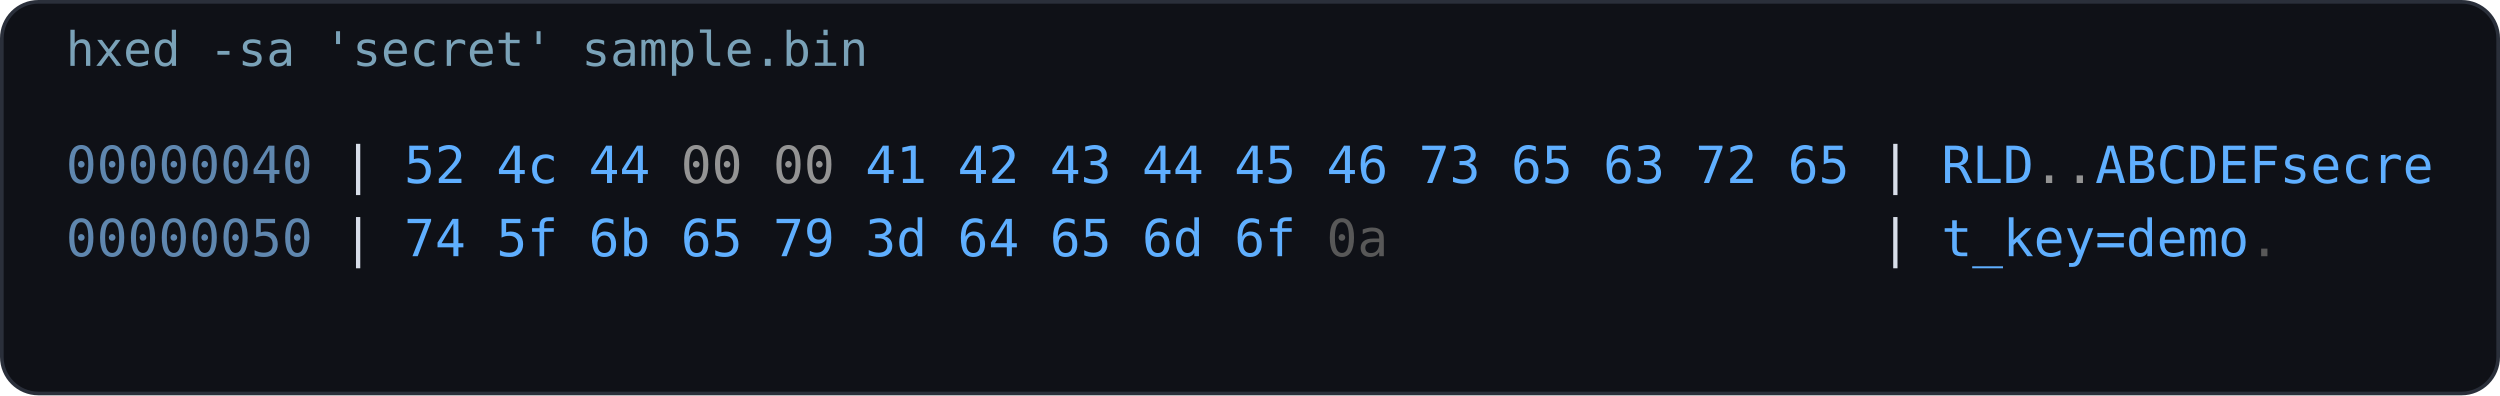
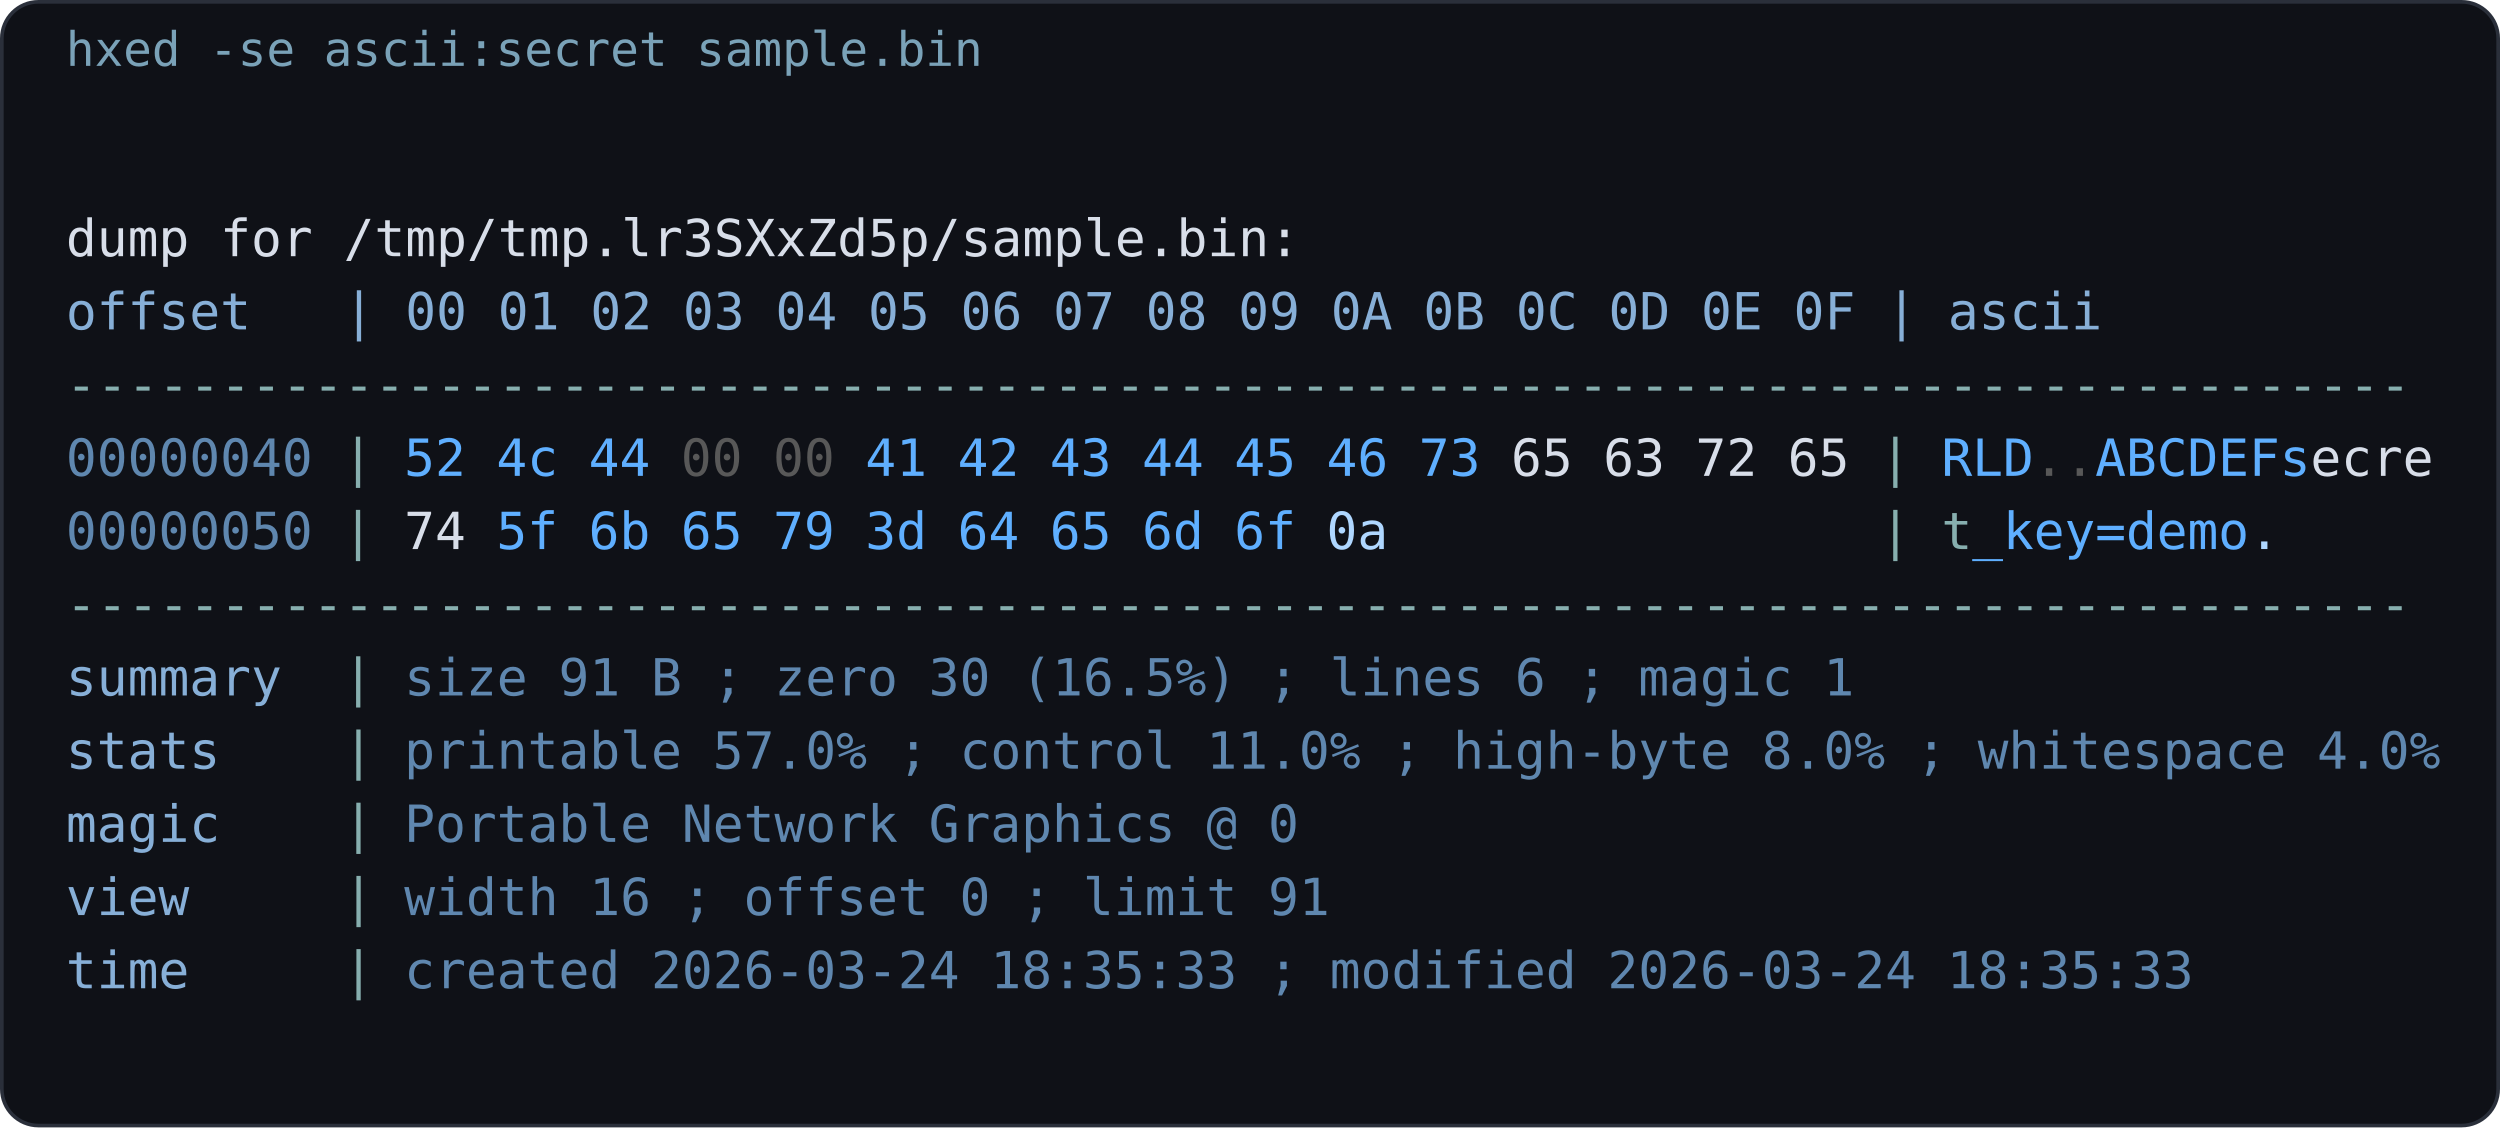
- <svg xmlns="http://www.w3.org/2000/svg" viewBox="0 0 683 108" width="683" height="108" role="img" aria-label="hxed -sa 'secret' sample.bin">
-   <rect x="0.5" y="0.5" width="682" height="107" rx="10" fill="#0f1117" stroke="#2a2f3a" />
-   <text x="18" y="18" fill="#7aa2b8" font-size="13" font-family="DejaVu Sans Mono, Consolas, monospace">hxed -sa 'secret' sample.bin</text>
-   <text x="18.0" y="50" fill="#5f87af" font-size="14" font-family="DejaVu Sans Mono, Consolas, monospace" xml:space="preserve">00000040</text>
-   <text x="85.2" y="50" fill="#d8dee9" font-size="14" font-family="DejaVu Sans Mono, Consolas, monospace" xml:space="preserve"> | </text>
-   <text x="110.4" y="50" fill="#5fafff" font-size="14" font-family="DejaVu Sans Mono, Consolas, monospace" xml:space="preserve">52 </text>
-   <text x="135.6" y="50" fill="#5fafff" font-size="14" font-family="DejaVu Sans Mono, Consolas, monospace" xml:space="preserve">4c </text>
-   <text x="160.8" y="50" fill="#5fafff" font-size="14" font-family="DejaVu Sans Mono, Consolas, monospace" xml:space="preserve">44 </text>
-   <text x="186.0" y="50" fill="#949494" font-size="14" font-family="DejaVu Sans Mono, Consolas, monospace" xml:space="preserve">00 </text>
-   <text x="211.2" y="50" fill="#949494" font-size="14" font-family="DejaVu Sans Mono, Consolas, monospace" xml:space="preserve">00 </text>
-   <text x="236.4" y="50" fill="#5fafff" font-size="14" font-family="DejaVu Sans Mono, Consolas, monospace" xml:space="preserve">41 </text>
-   <text x="261.6" y="50" fill="#5fafff" font-size="14" font-family="DejaVu Sans Mono, Consolas, monospace" xml:space="preserve">42 </text>
-   <text x="286.8" y="50" fill="#5fafff" font-size="14" font-family="DejaVu Sans Mono, Consolas, monospace" xml:space="preserve">43 </text>
-   <text x="312.0" y="50" fill="#5fafff" font-size="14" font-family="DejaVu Sans Mono, Consolas, monospace" xml:space="preserve">44 </text>
-   <text x="337.2" y="50" fill="#5fafff" font-size="14" font-family="DejaVu Sans Mono, Consolas, monospace" xml:space="preserve">45 </text>
-   <text x="362.4" y="50" fill="#5fafff" font-size="14" font-family="DejaVu Sans Mono, Consolas, monospace" xml:space="preserve">46 </text>
-   <text x="387.6" y="50" fill="#5fafff" font-size="14" font-family="DejaVu Sans Mono, Consolas, monospace" xml:space="preserve">73 </text>
-   <text x="412.8" y="50" fill="#5fafff" font-size="14" font-family="DejaVu Sans Mono, Consolas, monospace" xml:space="preserve">65 </text>
-   <text x="438.0" y="50" fill="#5fafff" font-size="14" font-family="DejaVu Sans Mono, Consolas, monospace" xml:space="preserve">63 </text>
-   <text x="463.2" y="50" fill="#5fafff" font-size="14" font-family="DejaVu Sans Mono, Consolas, monospace" xml:space="preserve">72 </text>
-   <text x="488.4" y="50" fill="#5fafff" font-size="14" font-family="DejaVu Sans Mono, Consolas, monospace" xml:space="preserve">65 </text>
-   <text x="513.6" y="50" fill="#d8dee9" font-size="14" font-family="DejaVu Sans Mono, Consolas, monospace" xml:space="preserve">| </text>
-   <text x="530.4" y="50" fill="#5fafff" font-size="14" font-family="DejaVu Sans Mono, Consolas, monospace" xml:space="preserve">R</text>
-   <text x="538.8" y="50" fill="#5fafff" font-size="14" font-family="DejaVu Sans Mono, Consolas, monospace" xml:space="preserve">L</text>
-   <text x="547.2" y="50" fill="#5fafff" font-size="14" font-family="DejaVu Sans Mono, Consolas, monospace" xml:space="preserve">D</text>
-   <text x="555.6" y="50" fill="#949494" font-size="14" font-family="DejaVu Sans Mono, Consolas, monospace" xml:space="preserve">.</text>
-   <text x="564.0" y="50" fill="#949494" font-size="14" font-family="DejaVu Sans Mono, Consolas, monospace" xml:space="preserve">.</text>
-   <text x="572.4" y="50" fill="#5fafff" font-size="14" font-family="DejaVu Sans Mono, Consolas, monospace" xml:space="preserve">A</text>
-   <text x="580.8" y="50" fill="#5fafff" font-size="14" font-family="DejaVu Sans Mono, Consolas, monospace" xml:space="preserve">B</text>
-   <text x="589.2" y="50" fill="#5fafff" font-size="14" font-family="DejaVu Sans Mono, Consolas, monospace" xml:space="preserve">C</text>
-   <text x="597.6" y="50" fill="#5fafff" font-size="14" font-family="DejaVu Sans Mono, Consolas, monospace" xml:space="preserve">D</text>
-   <text x="606.0" y="50" fill="#5fafff" font-size="14" font-family="DejaVu Sans Mono, Consolas, monospace" xml:space="preserve">E</text>
-   <text x="614.4" y="50" fill="#5fafff" font-size="14" font-family="DejaVu Sans Mono, Consolas, monospace" xml:space="preserve">F</text>
-   <text x="622.8" y="50" fill="#5fafff" font-size="14" font-family="DejaVu Sans Mono, Consolas, monospace" xml:space="preserve">s</text>
-   <text x="631.2" y="50" fill="#5fafff" font-size="14" font-family="DejaVu Sans Mono, Consolas, monospace" xml:space="preserve">e</text>
-   <text x="639.6" y="50" fill="#5fafff" font-size="14" font-family="DejaVu Sans Mono, Consolas, monospace" xml:space="preserve">c</text>
-   <text x="648.0" y="50" fill="#5fafff" font-size="14" font-family="DejaVu Sans Mono, Consolas, monospace" xml:space="preserve">r</text>
-   <text x="656.4" y="50" fill="#5fafff" font-size="14" font-family="DejaVu Sans Mono, Consolas, monospace" xml:space="preserve">e</text>
-   <text x="18.0" y="70" fill="#5f87af" font-size="14" font-family="DejaVu Sans Mono, Consolas, monospace" xml:space="preserve">00000050</text>
-   <text x="85.2" y="70" fill="#d8dee9" font-size="14" font-family="DejaVu Sans Mono, Consolas, monospace" xml:space="preserve"> | </text>
-   <text x="110.4" y="70" fill="#5fafff" font-size="14" font-family="DejaVu Sans Mono, Consolas, monospace" xml:space="preserve">74 </text>
-   <text x="135.6" y="70" fill="#5fafff" font-size="14" font-family="DejaVu Sans Mono, Consolas, monospace" xml:space="preserve">5f </text>
-   <text x="160.8" y="70" fill="#5fafff" font-size="14" font-family="DejaVu Sans Mono, Consolas, monospace" xml:space="preserve">6b </text>
-   <text x="186.0" y="70" fill="#5fafff" font-size="14" font-family="DejaVu Sans Mono, Consolas, monospace" xml:space="preserve">65 </text>
-   <text x="211.2" y="70" fill="#5fafff" font-size="14" font-family="DejaVu Sans Mono, Consolas, monospace" xml:space="preserve">79 </text>
-   <text x="236.4" y="70" fill="#5fafff" font-size="14" font-family="DejaVu Sans Mono, Consolas, monospace" xml:space="preserve">3d </text>
-   <text x="261.6" y="70" fill="#5fafff" font-size="14" font-family="DejaVu Sans Mono, Consolas, monospace" xml:space="preserve">64 </text>
-   <text x="286.8" y="70" fill="#5fafff" font-size="14" font-family="DejaVu Sans Mono, Consolas, monospace" xml:space="preserve">65 </text>
-   <text x="312.0" y="70" fill="#5fafff" font-size="14" font-family="DejaVu Sans Mono, Consolas, monospace" xml:space="preserve">6d </text>
-   <text x="337.2" y="70" fill="#5fafff" font-size="14" font-family="DejaVu Sans Mono, Consolas, monospace" xml:space="preserve">6f </text>
-   <text x="362.4" y="70" fill="#585858" font-size="14" font-family="DejaVu Sans Mono, Consolas, monospace" xml:space="preserve">0a                </text>
-   <text x="513.6" y="70" fill="#d8dee9" font-size="14" font-family="DejaVu Sans Mono, Consolas, monospace" xml:space="preserve">| </text>
-   <text x="530.4" y="70" fill="#5fafff" font-size="14" font-family="DejaVu Sans Mono, Consolas, monospace" xml:space="preserve">t</text>
-   <text x="538.8" y="70" fill="#5fafff" font-size="14" font-family="DejaVu Sans Mono, Consolas, monospace" xml:space="preserve">_</text>
-   <text x="547.2" y="70" fill="#5fafff" font-size="14" font-family="DejaVu Sans Mono, Consolas, monospace" xml:space="preserve">k</text>
-   <text x="555.6" y="70" fill="#5fafff" font-size="14" font-family="DejaVu Sans Mono, Consolas, monospace" xml:space="preserve">e</text>
-   <text x="564.0" y="70" fill="#5fafff" font-size="14" font-family="DejaVu Sans Mono, Consolas, monospace" xml:space="preserve">y</text>
-   <text x="572.4" y="70" fill="#5fafff" font-size="14" font-family="DejaVu Sans Mono, Consolas, monospace" xml:space="preserve">=</text>
-   <text x="580.8" y="70" fill="#5fafff" font-size="14" font-family="DejaVu Sans Mono, Consolas, monospace" xml:space="preserve">d</text>
-   <text x="589.2" y="70" fill="#5fafff" font-size="14" font-family="DejaVu Sans Mono, Consolas, monospace" xml:space="preserve">e</text>
-   <text x="597.6" y="70" fill="#5fafff" font-size="14" font-family="DejaVu Sans Mono, Consolas, monospace" xml:space="preserve">m</text>
-   <text x="606.0" y="70" fill="#5fafff" font-size="14" font-family="DejaVu Sans Mono, Consolas, monospace" xml:space="preserve">o</text>
-   <text x="614.4" y="70" fill="#585858" font-size="14" font-family="DejaVu Sans Mono, Consolas, monospace" xml:space="preserve">.</text>
+ <svg xmlns="http://www.w3.org/2000/svg" viewBox="0 0 683 308" width="683" height="308" role="img" aria-label="hxed -se ascii:secret sample.bin">
+   <rect x="0.5" y="0.5" width="682" height="307" rx="10" fill="#0f1117" stroke="#2a2f3a" />
+   <text x="18" y="18" fill="#7aa2b8" font-size="13" font-family="DejaVu Sans Mono, Consolas, monospace">hxed -se ascii:secret sample.bin</text>
+   <text x="18.0" y="70" fill="#d8dee9" font-size="14" font-family="DejaVu Sans Mono, Consolas, monospace" xml:space="preserve">dump for /tmp/tmp.lr3SXxZd5p/sample.bin:</text>
+   <text x="18.0" y="90" fill="#87afd7" font-size="14" font-family="DejaVu Sans Mono, Consolas, monospace" xml:space="preserve">offset   | 00 01 02 03 04 05 06 07 08 09 0A 0B 0C 0D 0E 0F | ascii          </text>
+   <text x="18.0" y="110" fill="#87afaf" font-size="14" font-family="DejaVu Sans Mono, Consolas, monospace" xml:space="preserve">----------------------------------------------------------------------------</text>
+   <text x="18.0" y="130" fill="#5f87af" font-size="14" font-family="DejaVu Sans Mono, Consolas, monospace" xml:space="preserve">00000040 </text>
+   <text x="93.6" y="130" fill="#87afaf" font-size="14" font-family="DejaVu Sans Mono, Consolas, monospace" xml:space="preserve">| </text>
+   <text x="110.4" y="130" fill="#5fafff" font-size="14" font-family="DejaVu Sans Mono, Consolas, monospace" xml:space="preserve">52 </text>
+   <text x="135.6" y="130" fill="#5fafff" font-size="14" font-family="DejaVu Sans Mono, Consolas, monospace" xml:space="preserve">4c </text>
+   <text x="160.8" y="130" fill="#5fafff" font-size="14" font-family="DejaVu Sans Mono, Consolas, monospace" xml:space="preserve">44 </text>
+   <text x="186.0" y="130" fill="#585858" font-size="14" font-family="DejaVu Sans Mono, Consolas, monospace" xml:space="preserve">00 </text>
+   <text x="211.2" y="130" fill="#585858" font-size="14" font-family="DejaVu Sans Mono, Consolas, monospace" xml:space="preserve">00 </text>
+   <text x="236.4" y="130" fill="#5fafff" font-size="14" font-family="DejaVu Sans Mono, Consolas, monospace" xml:space="preserve">41 </text>
+   <text x="261.6" y="130" fill="#5fafff" font-size="14" font-family="DejaVu Sans Mono, Consolas, monospace" xml:space="preserve">42 </text>
+   <text x="286.8" y="130" fill="#5fafff" font-size="14" font-family="DejaVu Sans Mono, Consolas, monospace" xml:space="preserve">43 </text>
+   <text x="312.0" y="130" fill="#5fafff" font-size="14" font-family="DejaVu Sans Mono, Consolas, monospace" xml:space="preserve">44 </text>
+   <text x="337.2" y="130" fill="#5fafff" font-size="14" font-family="DejaVu Sans Mono, Consolas, monospace" xml:space="preserve">45 </text>
+   <text x="362.4" y="130" fill="#5fafff" font-size="14" font-family="DejaVu Sans Mono, Consolas, monospace" xml:space="preserve">46 </text>
+   <text x="387.6" y="130" fill="#5fafff" font-size="14" font-family="DejaVu Sans Mono, Consolas, monospace" xml:space="preserve">73</text>
+   <text x="404.4" y="130" fill="#d8dee9" font-size="14" font-family="DejaVu Sans Mono, Consolas, monospace" xml:space="preserve"> </text>
+   <text x="412.8" y="130" fill="#d8dee9" font-size="14" font-family="DejaVu Sans Mono, Consolas, monospace" xml:space="preserve">65</text>
+   <text x="429.6" y="130" fill="#d8dee9" font-size="14" font-family="DejaVu Sans Mono, Consolas, monospace" xml:space="preserve"> </text>
+   <text x="438.0" y="130" fill="#d8dee9" font-size="14" font-family="DejaVu Sans Mono, Consolas, monospace" xml:space="preserve">63</text>
+   <text x="454.8" y="130" fill="#d8dee9" font-size="14" font-family="DejaVu Sans Mono, Consolas, monospace" xml:space="preserve"> </text>
+   <text x="463.2" y="130" fill="#d8dee9" font-size="14" font-family="DejaVu Sans Mono, Consolas, monospace" xml:space="preserve">72</text>
+   <text x="480.0" y="130" fill="#d8dee9" font-size="14" font-family="DejaVu Sans Mono, Consolas, monospace" xml:space="preserve"> </text>
+   <text x="488.4" y="130" fill="#d8dee9" font-size="14" font-family="DejaVu Sans Mono, Consolas, monospace" xml:space="preserve">65</text>
+   <text x="505.2" y="130" fill="#d8dee9" font-size="14" font-family="DejaVu Sans Mono, Consolas, monospace" xml:space="preserve"> </text>
+   <text x="513.6" y="130" fill="#87afaf" font-size="14" font-family="DejaVu Sans Mono, Consolas, monospace" xml:space="preserve">| </text>
+   <text x="530.4" y="130" fill="#5fafff" font-size="14" font-family="DejaVu Sans Mono, Consolas, monospace" xml:space="preserve">R</text>
+   <text x="538.8" y="130" fill="#5fafff" font-size="14" font-family="DejaVu Sans Mono, Consolas, monospace" xml:space="preserve">L</text>
+   <text x="547.2" y="130" fill="#5fafff" font-size="14" font-family="DejaVu Sans Mono, Consolas, monospace" xml:space="preserve">D</text>
+   <text x="555.6" y="130" fill="#585858" font-size="14" font-family="DejaVu Sans Mono, Consolas, monospace" xml:space="preserve">.</text>
+   <text x="564.0" y="130" fill="#585858" font-size="14" font-family="DejaVu Sans Mono, Consolas, monospace" xml:space="preserve">.</text>
+   <text x="572.4" y="130" fill="#5fafff" font-size="14" font-family="DejaVu Sans Mono, Consolas, monospace" xml:space="preserve">A</text>
+   <text x="580.8" y="130" fill="#5fafff" font-size="14" font-family="DejaVu Sans Mono, Consolas, monospace" xml:space="preserve">B</text>
+   <text x="589.2" y="130" fill="#5fafff" font-size="14" font-family="DejaVu Sans Mono, Consolas, monospace" xml:space="preserve">C</text>
+   <text x="597.6" y="130" fill="#5fafff" font-size="14" font-family="DejaVu Sans Mono, Consolas, monospace" xml:space="preserve">D</text>
+   <text x="606.0" y="130" fill="#5fafff" font-size="14" font-family="DejaVu Sans Mono, Consolas, monospace" xml:space="preserve">E</text>
+   <text x="614.4" y="130" fill="#5fafff" font-size="14" font-family="DejaVu Sans Mono, Consolas, monospace" xml:space="preserve">F</text>
+   <text x="622.8" y="130" fill="#5fafff" font-size="14" font-family="DejaVu Sans Mono, Consolas, monospace" xml:space="preserve">s</text>
+   <text x="631.2" y="130" fill="#d8dee9" font-size="14" font-family="DejaVu Sans Mono, Consolas, monospace" xml:space="preserve">e</text>
+   <text x="639.6" y="130" fill="#d8dee9" font-size="14" font-family="DejaVu Sans Mono, Consolas, monospace" xml:space="preserve">c</text>
+   <text x="648.0" y="130" fill="#d8dee9" font-size="14" font-family="DejaVu Sans Mono, Consolas, monospace" xml:space="preserve">r</text>
+   <text x="656.4" y="130" fill="#d8dee9" font-size="14" font-family="DejaVu Sans Mono, Consolas, monospace" xml:space="preserve">e</text>
+   <text x="18.0" y="150" fill="#5f87af" font-size="14" font-family="DejaVu Sans Mono, Consolas, monospace" xml:space="preserve">00000050 </text>
+   <text x="93.6" y="150" fill="#87afaf" font-size="14" font-family="DejaVu Sans Mono, Consolas, monospace" xml:space="preserve">| </text>
+   <text x="110.4" y="150" fill="#d8dee9" font-size="14" font-family="DejaVu Sans Mono, Consolas, monospace" xml:space="preserve">74</text>
+   <text x="127.2" y="150" fill="#d8dee9" font-size="14" font-family="DejaVu Sans Mono, Consolas, monospace" xml:space="preserve"> </text>
+   <text x="135.6" y="150" fill="#5fafff" font-size="14" font-family="DejaVu Sans Mono, Consolas, monospace" xml:space="preserve">5f </text>
+   <text x="160.8" y="150" fill="#5fafff" font-size="14" font-family="DejaVu Sans Mono, Consolas, monospace" xml:space="preserve">6b </text>
+   <text x="186.0" y="150" fill="#5fafff" font-size="14" font-family="DejaVu Sans Mono, Consolas, monospace" xml:space="preserve">65 </text>
+   <text x="211.2" y="150" fill="#5fafff" font-size="14" font-family="DejaVu Sans Mono, Consolas, monospace" xml:space="preserve">79 </text>
+   <text x="236.4" y="150" fill="#5fafff" font-size="14" font-family="DejaVu Sans Mono, Consolas, monospace" xml:space="preserve">3d </text>
+   <text x="261.6" y="150" fill="#5fafff" font-size="14" font-family="DejaVu Sans Mono, Consolas, monospace" xml:space="preserve">64 </text>
+   <text x="286.8" y="150" fill="#5fafff" font-size="14" font-family="DejaVu Sans Mono, Consolas, monospace" xml:space="preserve">65 </text>
+   <text x="312.0" y="150" fill="#5fafff" font-size="14" font-family="DejaVu Sans Mono, Consolas, monospace" xml:space="preserve">6d </text>
+   <text x="337.2" y="150" fill="#5fafff" font-size="14" font-family="DejaVu Sans Mono, Consolas, monospace" xml:space="preserve">6f </text>
+   <text x="362.4" y="150" fill="#afd7ff" font-size="14" font-family="DejaVu Sans Mono, Consolas, monospace" xml:space="preserve">0a                </text>
+   <text x="513.6" y="150" fill="#87afaf" font-size="14" font-family="DejaVu Sans Mono, Consolas, monospace" xml:space="preserve">| </text>
+   <text x="530.4" y="150" fill="#87afaf" font-size="14" font-family="DejaVu Sans Mono, Consolas, monospace" xml:space="preserve">t</text>
+   <text x="538.8" y="150" fill="#5fafff" font-size="14" font-family="DejaVu Sans Mono, Consolas, monospace" xml:space="preserve">_</text>
+   <text x="547.2" y="150" fill="#5fafff" font-size="14" font-family="DejaVu Sans Mono, Consolas, monospace" xml:space="preserve">k</text>
+   <text x="555.6" y="150" fill="#5fafff" font-size="14" font-family="DejaVu Sans Mono, Consolas, monospace" xml:space="preserve">e</text>
+   <text x="564.0" y="150" fill="#5fafff" font-size="14" font-family="DejaVu Sans Mono, Consolas, monospace" xml:space="preserve">y</text>
+   <text x="572.4" y="150" fill="#5fafff" font-size="14" font-family="DejaVu Sans Mono, Consolas, monospace" xml:space="preserve">=</text>
+   <text x="580.8" y="150" fill="#5fafff" font-size="14" font-family="DejaVu Sans Mono, Consolas, monospace" xml:space="preserve">d</text>
+   <text x="589.2" y="150" fill="#5fafff" font-size="14" font-family="DejaVu Sans Mono, Consolas, monospace" xml:space="preserve">e</text>
+   <text x="597.6" y="150" fill="#5fafff" font-size="14" font-family="DejaVu Sans Mono, Consolas, monospace" xml:space="preserve">m</text>
+   <text x="606.0" y="150" fill="#5fafff" font-size="14" font-family="DejaVu Sans Mono, Consolas, monospace" xml:space="preserve">o</text>
+   <text x="614.4" y="150" fill="#afd7ff" font-size="14" font-family="DejaVu Sans Mono, Consolas, monospace" xml:space="preserve">.</text>
+   <text x="18.0" y="170" fill="#87afaf" font-size="14" font-family="DejaVu Sans Mono, Consolas, monospace" xml:space="preserve">----------------------------------------------------------------------------</text>
+   <text x="18.0" y="190" fill="#87afd7" font-size="14" font-family="DejaVu Sans Mono, Consolas, monospace" xml:space="preserve">summary</text>
+   <text x="76.8" y="190" fill="#87afaf" font-size="14" font-family="DejaVu Sans Mono, Consolas, monospace" xml:space="preserve">  |</text>
+   <text x="102.0" y="190" fill="#5f87af" font-size="14" font-family="DejaVu Sans Mono, Consolas, monospace" xml:space="preserve"> size 91 B ; zero 30 (16.5%) ; lines 6 ; magic 1</text>
+   <text x="18.0" y="210" fill="#87afd7" font-size="14" font-family="DejaVu Sans Mono, Consolas, monospace" xml:space="preserve">stats</text>
+   <text x="60.0" y="210" fill="#87afaf" font-size="14" font-family="DejaVu Sans Mono, Consolas, monospace" xml:space="preserve">    |</text>
+   <text x="102.0" y="210" fill="#5f87af" font-size="14" font-family="DejaVu Sans Mono, Consolas, monospace" xml:space="preserve"> printable 57.0% ; control 11.0% ; high-byte 8.0% ; whitespace 4.0%</text>
+   <text x="18.0" y="230" fill="#87afd7" font-size="14" font-family="DejaVu Sans Mono, Consolas, monospace" xml:space="preserve">magic</text>
+   <text x="60.0" y="230" fill="#87afaf" font-size="14" font-family="DejaVu Sans Mono, Consolas, monospace" xml:space="preserve">    |</text>
+   <text x="102.0" y="230" fill="#5f87af" font-size="14" font-family="DejaVu Sans Mono, Consolas, monospace" xml:space="preserve"> Portable Network Graphics @ 0</text>
+   <text x="18.0" y="250" fill="#87afd7" font-size="14" font-family="DejaVu Sans Mono, Consolas, monospace" xml:space="preserve">view</text>
+   <text x="51.6" y="250" fill="#87afaf" font-size="14" font-family="DejaVu Sans Mono, Consolas, monospace" xml:space="preserve">     |</text>
+   <text x="102.0" y="250" fill="#5f87af" font-size="14" font-family="DejaVu Sans Mono, Consolas, monospace" xml:space="preserve"> width 16 ; offset 0 ; limit 91</text>
+   <text x="18.0" y="270" fill="#87afd7" font-size="14" font-family="DejaVu Sans Mono, Consolas, monospace" xml:space="preserve">time</text>
+   <text x="51.6" y="270" fill="#87afaf" font-size="14" font-family="DejaVu Sans Mono, Consolas, monospace" xml:space="preserve">     |</text>
+   <text x="102.0" y="270" fill="#5f87af" font-size="14" font-family="DejaVu Sans Mono, Consolas, monospace" xml:space="preserve"> created 2026-03-24 18:35:33 ; modified 2026-03-24 18:35:33</text>
</svg>
